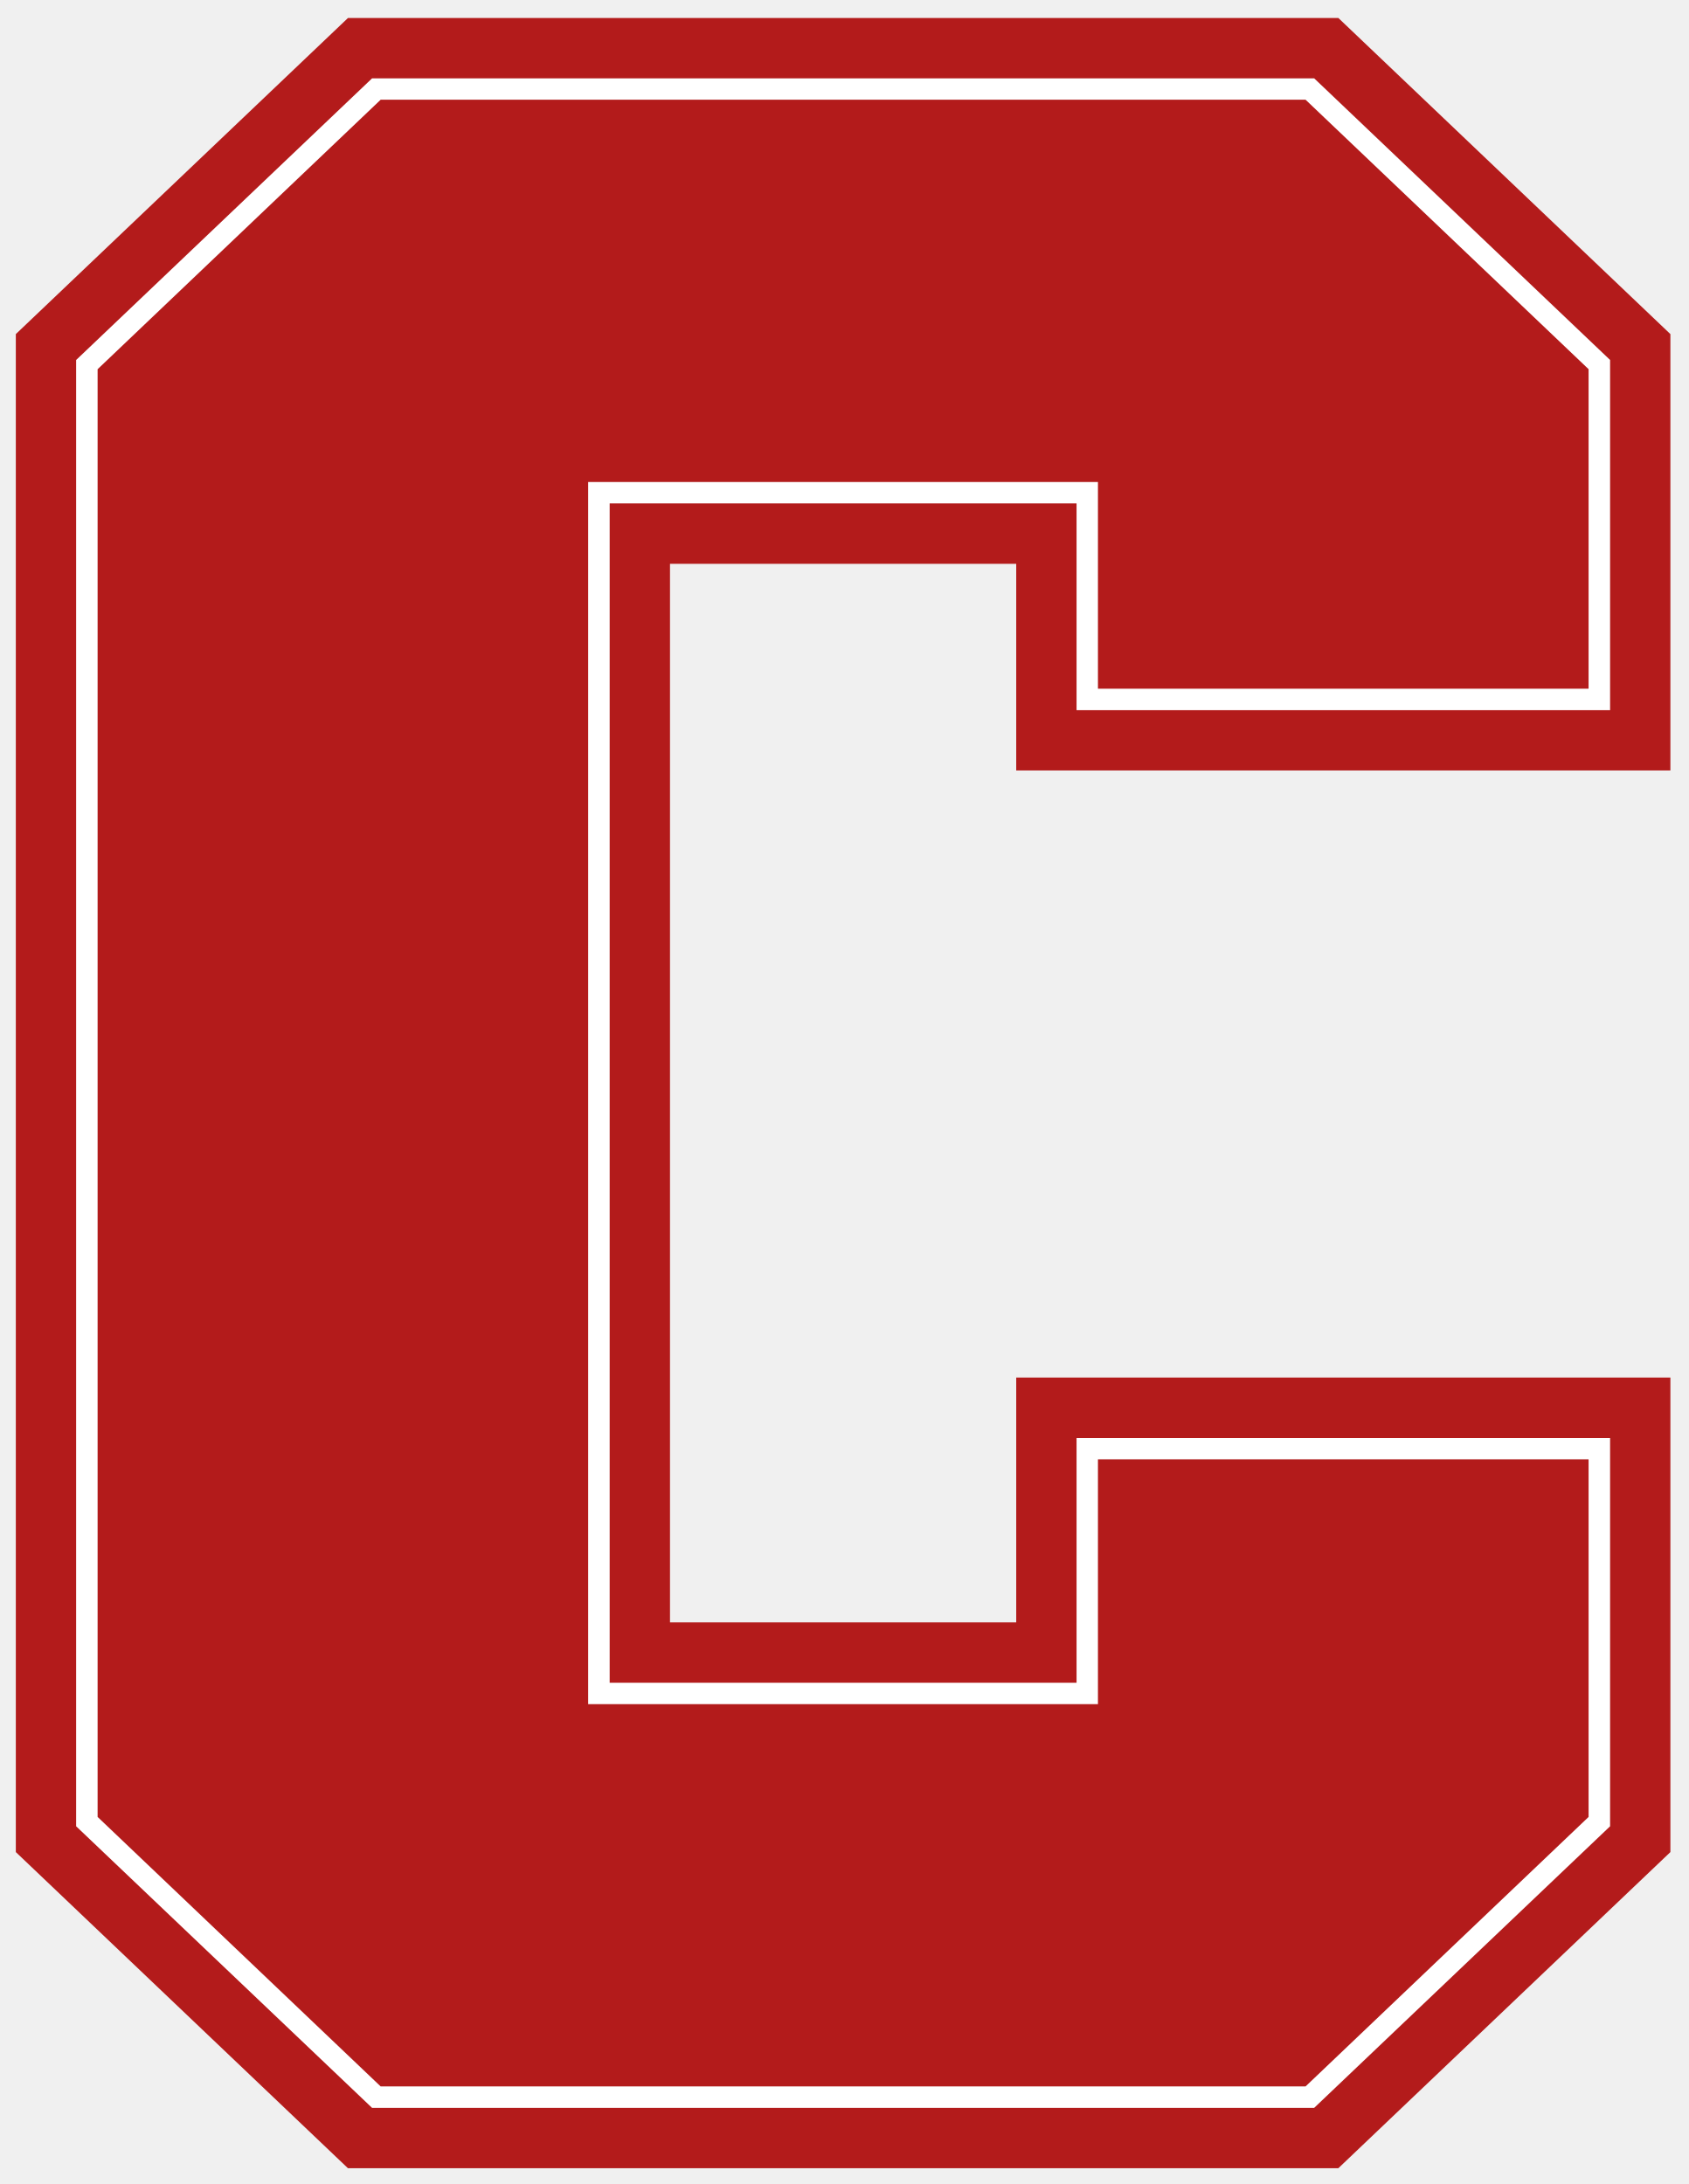
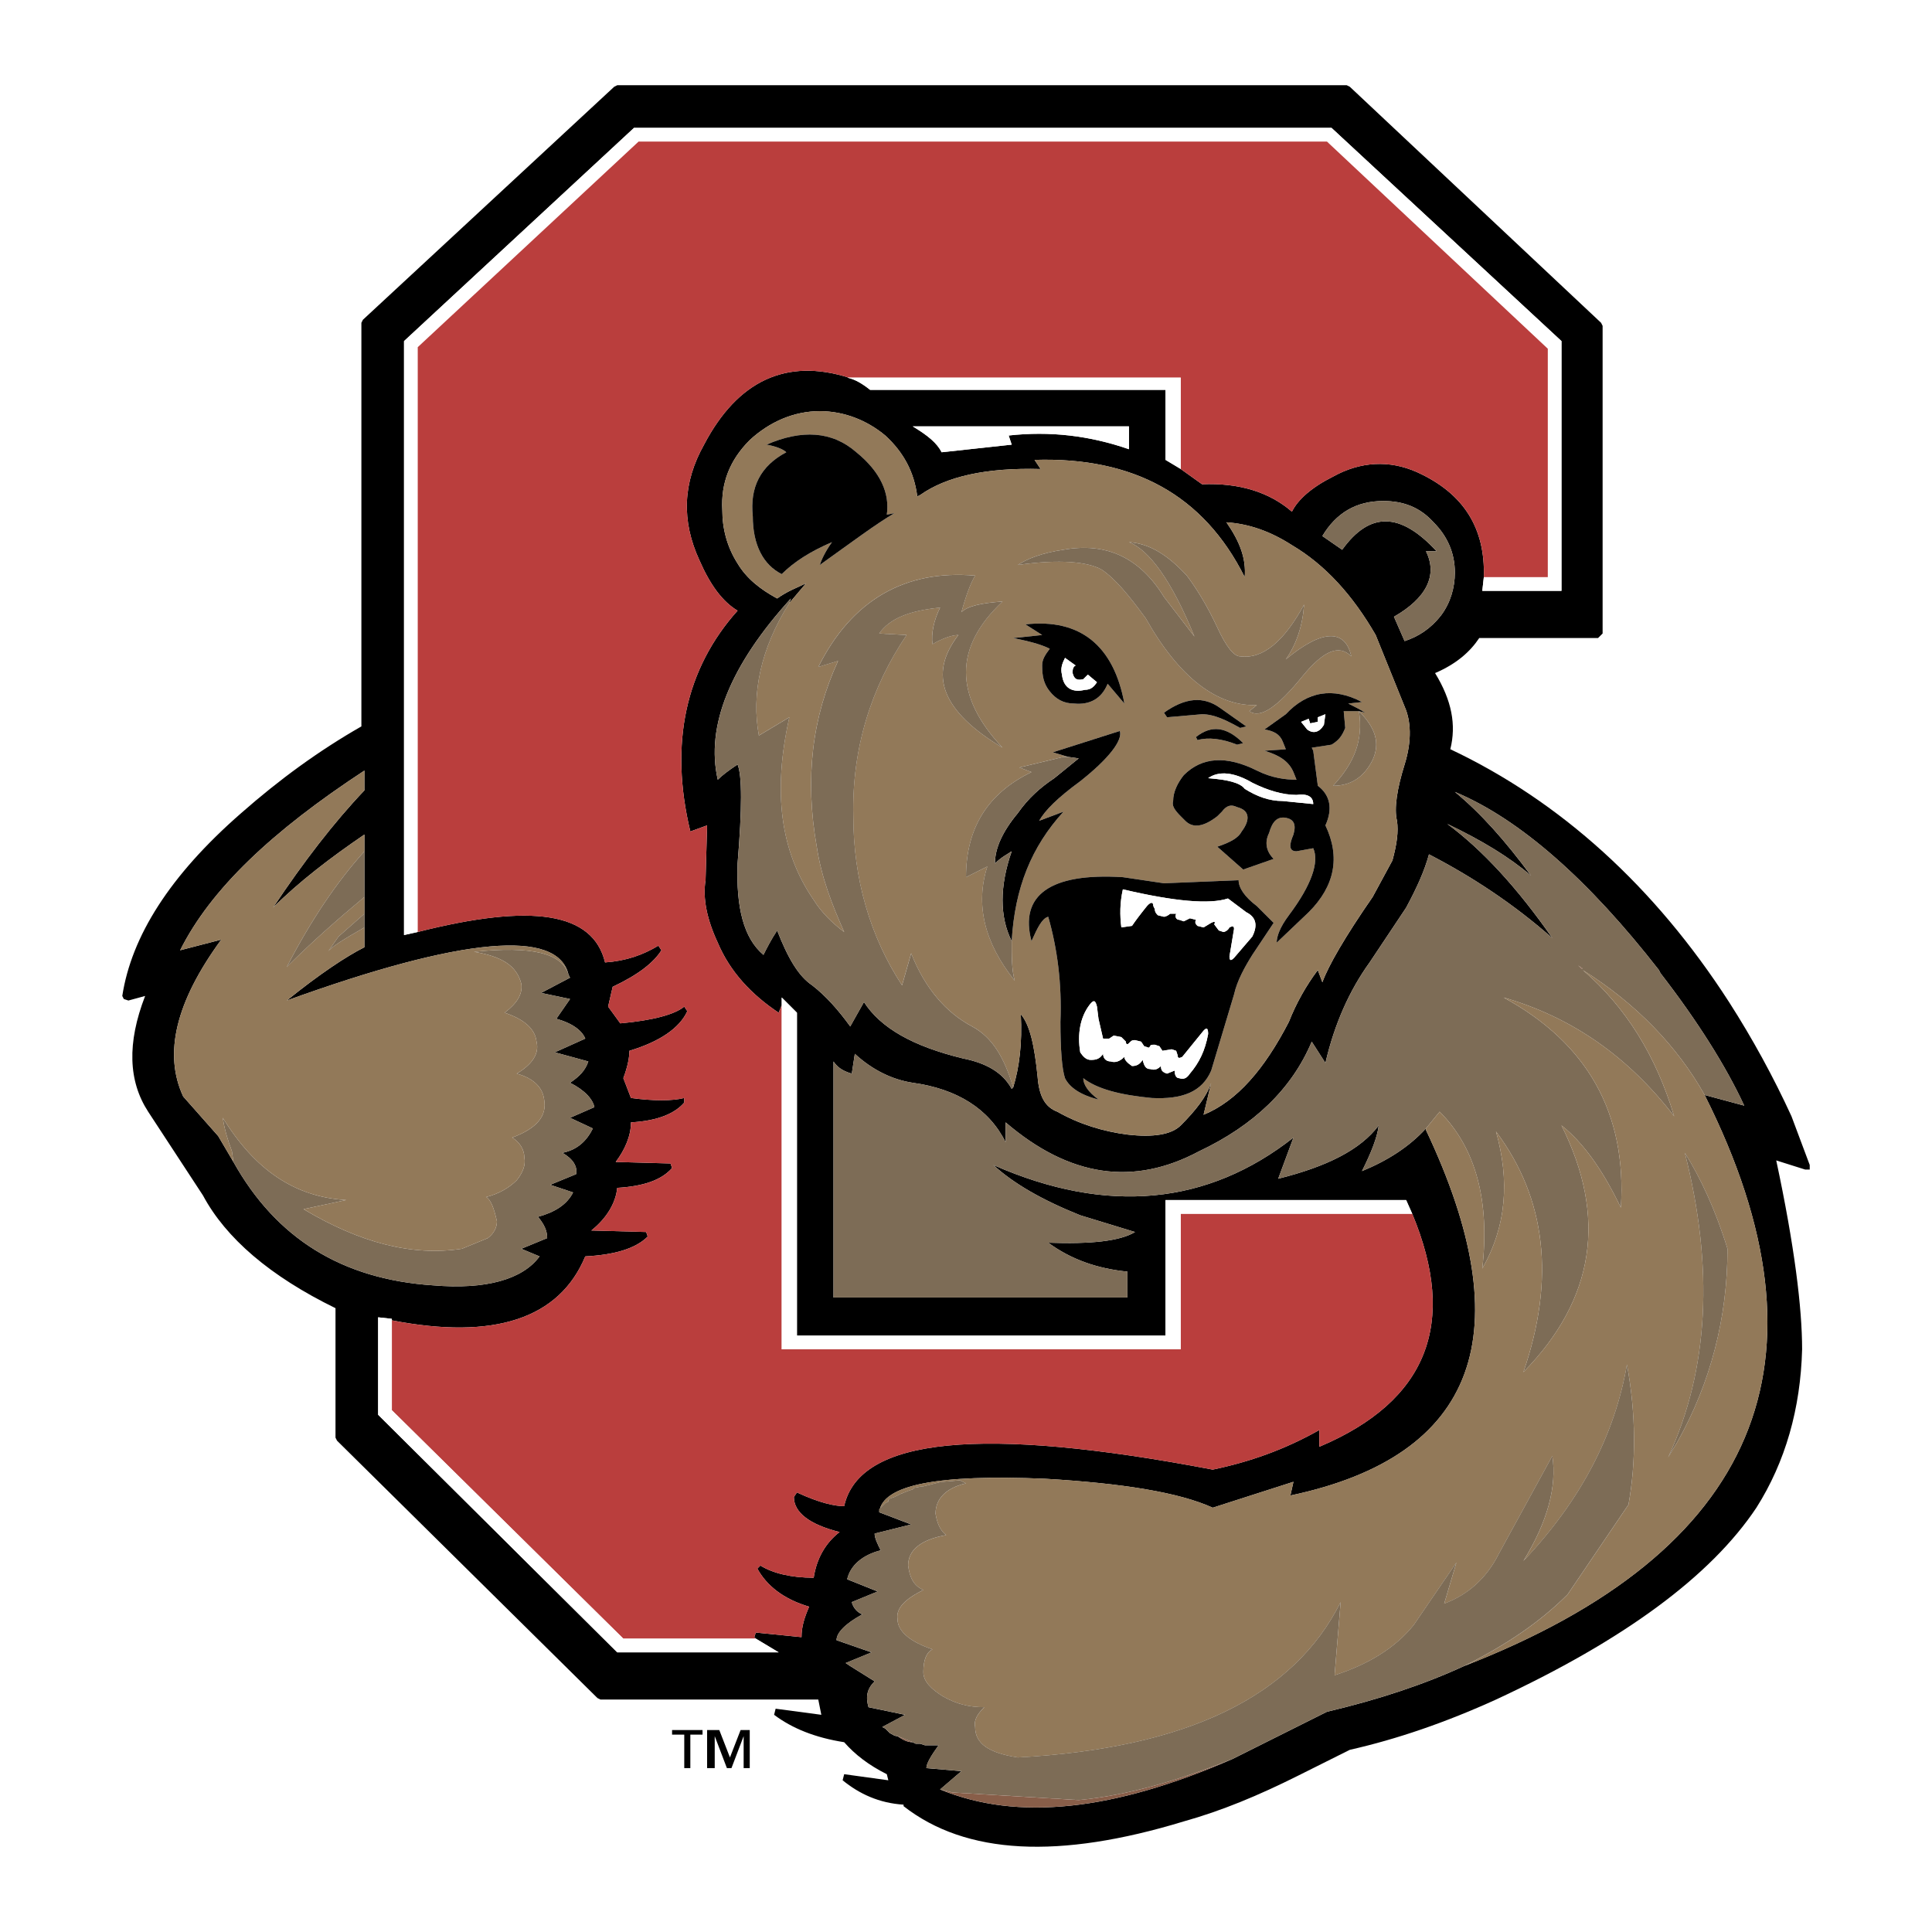
- <svg xmlns="http://www.w3.org/2000/svg" xml:space="preserve" height="129.38" viewBox="0 0 100 129.378" width="100" version="1.1">
-   <g transform="matrix(1.25 0 0 -1.25 -508.46 394.75)">
-     <g transform="matrix(1.7966 0 0 1.7966 -354.51 -208.96)">
-       <path d="m439.24 279.37v-32.24h13.445v6.459h12.938v-9.434l-7.464-7.107h-24.394l-7.463 7.107v38.19l7.463 7.107h24.394l7.464-7.107v-8.428h-12.938v5.453h-13.445zm26.951-6.02v9.239l-7.805 7.429h-24.847l-7.804-7.429v-38.678l7.804-7.43h24.847l7.805 7.43v10.244h-14.073v-6.459h-12.311v31.108h12.311v-5.454h14.073z" fill="#fff" />
-       <path d="m10.949 0-10.949 10.422v50.053l10.949 10.424h32.65l10.947-10.424v-15.646h-21.566v8.072h-11.414v-34.904h11.414v6.814h21.566v-14.389l-10.946-10.423h-32.651zm0.795 1.988h31.059l9.756 9.287v11.547h-17.59v-6.816h-15.391v38.885h15.391v-8.072h17.59v12.805l-9.756 9.285h-31.059l-9.756-9.285v-48.348l9.756-9.287zm0.283 0.707-9.33 8.885v47.736l9.33 8.885h30.492l9.33-8.885v-11.791h-16.174v8.072h-16.807v-40.299h16.807v6.816h16.174v-10.535l-9.33-8.885h-30.492z" transform="matrix(.8 0 0 -.8 424.15 291.61)" fill="#b31b1b" />
-     </g>
+ <svg xmlns="http://www.w3.org/2000/svg" width="2500" height="2500" viewBox="0 0 192.756 192.756">
+   <g fill-rule="evenodd" clip-rule="evenodd">
+     <path fill="#fff" d="M0 0h192.756v192.756H0V0z" />
+     <path d="M134.67 8.655l-.305-.151H61.583l-.304.151-25.071 23.248-.152.304v40.266c-4.254 2.431-8.206 5.318-12.004 8.661-7.14 6.23-10.938 12.308-11.852 18.233l.153.304.456.152 1.671-.456c-1.824 4.711-1.671 8.511.304 11.549l5.469 8.356c2.279 4.254 6.686 8.052 13.22 11.244v12.915l.153.305 25.981 25.679.305.151H81.64l.304 1.52-4.559-.608-.153.608c1.824 1.368 4.103 2.279 6.991 2.734 1.063 1.216 2.43 2.279 4.254 3.192l.152.607-4.406-.607-.153.607c1.672 1.366 3.647 2.278 6.078 2.432v.15c6.23 4.861 15.499 5.318 27.959 1.52 3.799-1.063 7.445-2.583 11.395-4.558l5.168-2.583c4.709-1.064 9.572-2.735 14.586-5.015 12.764-5.927 21.424-12.307 25.982-19.145 2.887-4.559 4.406-9.876 4.559-15.803 0-4.103-.76-10.334-2.582-18.842l2.885.911h.457v-.454l-1.822-4.864a92.964 92.964 0 0 0-6.23-11.396c-7.445-11.547-16.865-20.055-27.807-25.222.607-2.43.15-4.862-1.52-7.597 2.127-.911 3.494-2.127 4.406-3.495h11.852l.457-.455V32.511l-.152-.304L134.67 8.655zm-1.824 4.103l22.943 21.272v24.92h-7.9l.152-1.368c.15-4.862-1.977-8.357-6.688-10.484-2.734-1.216-5.621-1.064-8.355.455-2.127 1.064-3.496 2.279-4.104 3.496-2.279-1.976-5.318-2.888-8.965-2.735l-2.127-1.52-1.52-.912v-6.989H86.807c-.76-.608-1.52-1.064-2.28-1.216h.152c-6.229-1.975-11.091.304-14.435 6.686-2.128 3.798-2.279 7.597-.456 11.547 1.064 2.432 2.279 4.104 3.799 5.015-5.167 5.774-6.838 13.219-4.712 22.032l1.672-.609-.153 5.471c-.303 1.824.153 3.95 1.217 6.23 1.215 2.886 3.342 5.166 6.078 6.991l.303-.76v-.76l1.519 1.52v32.211h36.771v-13.523h24.008l.607 1.368c4.559 10.939 1.52 18.69-9.268 23.248v-1.672c-3.496 1.975-6.99 3.191-10.637 3.951-23.096-4.407-35.251-3.191-36.771 3.646-.913 0-2.432-.305-4.711-1.367l-.303.454c0 1.52 1.52 2.736 4.558 3.496-1.368 1.062-2.279 2.582-2.583 4.559-2.279 0-4.103-.457-5.318-1.217l-.304.306c.911 1.671 2.583 3.038 5.167 3.799-.457 1.062-.76 1.974-.76 3.039l-4.558-.458-.153.458.153.15 2.279 1.368H61.583l-23.856-23.704v-9.724l1.368.151v.151c10.181 1.977 16.714-.151 19.297-6.381 2.887-.152 5.014-.76 6.229-1.977l-.151-.455-5.471-.152c1.52-1.214 2.432-2.733 2.583-4.253 2.583-.153 4.407-.76 5.471-1.977l-.153-.456-5.469-.152c.911-1.214 1.52-2.582 1.52-3.95 2.734-.151 4.405-.911 5.318-1.976v-.455c-1.215.303-3.039.303-5.318 0l-.76-1.977c.456-1.214.606-2.126.606-2.733 3.039-.912 5.016-2.279 5.775-3.951l-.304-.456c-.913.76-3.039 1.369-6.382 1.671l-1.215-1.671.456-1.977c2.583-1.213 4.103-2.431 4.863-3.645l-.305-.456c-1.519.911-3.19 1.52-5.318 1.67-1.215-5.013-7.293-5.925-18.689-3.038l-1.368.307V34.031l22.944-21.272h69.592v-.001zm-29.024 34.036l-.605-.912c9.875-.304 16.865 3.495 20.969 11.7.15-1.823-.457-3.494-1.824-5.47 2.279.152 4.406.912 6.533 2.279 3.342 1.976 6.078 5.015 8.357 8.965l2.887 7.142c.609 1.368.76 3.343 0 5.773-.76 2.431-1.064 4.407-.76 5.623.152 1.064 0 2.279-.455 3.951l-1.975 3.646c-2.736 3.951-4.408 6.838-5.016 8.511l-.455-1.217a22.237 22.237 0 0 0-2.887 5.167c-2.432 4.709-5.168 7.899-8.51 9.268l.76-3.19c-.455 1.368-1.52 2.734-3.039 4.254-.912.913-2.734 1.216-5.318.913-2.43-.306-4.863-1.065-6.988-2.279-1.217-.457-1.824-1.52-1.975-3.496-.305-3.039-.76-5.166-1.674-6.229.154 2.888-.15 5.318-.76 7.294l-.15.153c-.912-1.673-2.584-2.586-4.863-3.039-5.014-1.218-8.206-3.04-9.877-5.625l-1.368 2.433c-1.215-1.673-2.43-3.039-3.798-4.103-1.367-.911-2.431-2.735-3.495-5.47-.607.911-1.064 1.823-1.366 2.431-1.977-1.671-2.736-4.71-2.583-9.117.455-5.47.455-8.813 0-9.877-.913.609-1.52 1.064-1.976 1.52-1.217-5.318 1.215-11.396 7.293-18.082l-.153.456 1.672-1.976c-.913.456-1.823.76-2.888 1.52-1.671-.912-3.039-1.975-3.949-3.495-1.064-1.671-1.52-3.495-1.52-5.318-.153-2.735.76-5.014 2.735-6.99 1.975-1.823 4.407-2.886 6.989-2.886 2.432 0 4.711.912 6.535 2.431 1.822 1.671 2.886 3.647 3.19 6.078l.304-.152c2.585-1.826 6.535-2.737 12.003-2.585zm-2.884-2.431l-6.991.759c-.456-.911-1.367-1.671-2.886-2.583h21.576v2.279c-3.951-1.368-7.9-1.824-12.004-1.368l.305.913zM56.72 97.241l.153.303-2.887 1.52 2.887.607-1.368 1.976c1.672.455 2.583 1.215 2.887 1.976l-3.039 1.367 3.343.912c-.304.91-.913 1.519-1.824 2.127 1.52.76 2.279 1.671 2.431 2.431l-2.431 1.063 2.279 1.064c-.608 1.215-1.52 2.128-3.039 2.431 1.064.608 1.52 1.368 1.367 2.128l-2.582 1.062 2.279.76c-.608 1.217-1.824 1.976-3.496 2.432.608.76.912 1.367.912 2.127l-2.583 1.064 1.824.76c-1.673 2.279-5.319 3.342-10.637 2.887-9.117-.607-15.65-4.711-19.906-12.309l-1.52-2.582-3.494-3.95c-1.975-4.256-.76-9.423 3.799-15.651l-4.103 1.064c3.039-6.078 9.117-11.852 18.386-17.929v1.975c-3.039 3.191-6.078 7.142-9.117 11.7 2.583-2.583 5.774-5.015 9.117-7.294v11.245c-1.823.912-4.558 2.737-7.75 5.319 17.629-6.385 27.05-7.144 28.112-2.585zm28.567 7.9c1.823 1.671 3.799 2.584 5.774 2.888 4.406.609 7.598 2.582 9.268 5.927v-1.977c6.383 5.47 12.764 6.382 19.299 2.888 5.469-2.584 9.268-6.229 11.244-10.94l1.365 2.126c.914-3.95 2.434-7.291 4.408-10.028l3.646-5.469c1.062-1.976 1.822-3.647 2.279-5.318 4.406 2.279 8.51 5.014 12.309 8.357-3.496-5.015-6.99-8.813-10.486-11.396 3.496 1.671 6.232 3.342 8.357 5.166-2.584-3.495-5.014-6.23-7.598-8.357 6.533 2.734 13.371 8.812 20.361 17.777l.152.304c3.646 4.712 6.533 9.27 8.355 13.22l-3.949-1.063c13.371 26.591 5.318 45.583-24.008 56.979-3.951 1.823-8.508 3.343-13.674 4.559l-9.422 4.711c-11.852 5.165-21.424 6.229-29.173 3.039l2.128-1.825-3.496-.303c0-.457.457-1.217 1.217-2.279h-1.368l-.456-.151H91.363l-.304-.153c-.608 0-1.064-.304-1.52-.606-.304 0-.455-.152-.76-.306l-.152-.151-.303-.303-.304-.152 2.279-1.216-3.647-.76c-.304-1.063-.151-1.823.609-2.583l-2.433-1.52-.456-.305 2.583-1.062-3.494-1.217c0-.76.911-1.67 2.583-2.581-.457-.153-.912-.608-1.063-1.217l2.583-1.062-3.039-1.217c.303-1.368 1.52-2.431 3.342-2.888-.303-.607-.606-1.214-.606-1.671l3.646-.911-3.19-1.217c.305-2.732 5.774-3.799 16.562-3.342 7.75.456 13.371 1.368 16.715 2.888l8.053-2.585-.305 1.368c18.689-3.95 23.098-16.257 13.525-36.467v-.151c-1.674 1.822-3.799 3.19-6.383 4.254.91-1.823 1.52-3.343 1.672-4.559-1.824 2.433-5.166 4.104-10.029 5.318l1.52-4.103c-8.51 6.687-18.537 7.749-29.934 2.736 1.975 1.822 4.863 3.493 8.662 5.013l5.469 1.672c-1.52.912-4.406 1.215-8.662 1.064 2.279 1.67 4.863 2.581 7.902 2.887v2.582H83.159v-23.551c.304.456.76.91 1.824 1.216l.304-1.977zm56.981-50.142h1.062c-3.646-3.95-6.686-3.95-9.42-.151l-1.977-1.368c1.367-2.279 3.344-3.495 6.078-3.495 1.977 0 3.646.607 5.016 2.127 1.365 1.367 2.125 3.039 2.125 5.014 0 1.52-.455 3.039-1.365 4.254-1.064 1.367-2.279 2.127-3.648 2.583l-1.064-2.431c3.193-1.823 4.407-4.102 3.193-6.533z" />
+     <path fill="#fff" d="M155.789 34.031l-22.943-21.273H63.254L40.31 34.031V93.29l1.368-.305V34.638L63.71 14.125h68.681l22.031 20.665v22.792h-6.381l-.152 1.368h7.9V34.031z" />
+     <path d="M154.422 34.79l-22.031-20.665H63.71L41.678 34.638v58.347c11.396-2.887 17.474-1.975 18.689 3.038 2.128-.15 3.799-.759 5.318-1.67l.305.456c-.76 1.214-2.279 2.432-4.863 3.645l-.456 1.977 1.215 1.671c3.344-.302 5.47-.911 6.382-1.671l.304.456c-.76 1.672-2.736 3.039-5.775 3.951 0 .607-.151 1.52-.606 2.733l.76 1.977c2.279.303 4.103.303 5.318 0v.455c-.913 1.064-2.583 1.824-5.318 1.976 0 1.368-.608 2.736-1.52 3.95l5.469.152.153.456c-1.063 1.217-2.887 1.823-5.471 1.977-.151 1.52-1.063 3.039-2.583 4.253l5.471.152.151.455c-1.215 1.217-3.342 1.824-6.229 1.977-2.583 6.229-9.117 8.357-19.297 6.381v8.965l23.096 22.792h13.22l-.153-.15.153-.458 4.558.458c0-1.065.303-1.977.76-3.039-2.584-.761-4.256-2.128-5.167-3.799l.304-.306c1.216.76 3.039 1.217 5.318 1.217.304-1.977 1.215-3.496 2.583-4.559-3.038-.76-4.558-1.977-4.558-3.496l.303-.454c2.279 1.062 3.798 1.367 4.711 1.367 1.52-6.838 13.675-8.054 36.771-3.646 3.646-.76 7.141-1.977 10.637-3.951v1.672c10.787-4.558 13.826-12.309 9.268-23.248h-23.096v13.523h-39.81v-34.34l-.303.76c-2.736-1.825-4.862-4.104-6.078-6.991-1.064-2.28-1.52-4.406-1.217-6.23l.153-5.471-1.672.609c-2.126-8.813-.455-16.258 4.712-22.032-1.52-.912-2.735-2.583-3.799-5.015-1.824-3.95-1.672-7.749.456-11.547 3.344-6.381 8.206-8.661 14.435-6.686h33.124v9.117l2.127 1.52c3.646-.152 6.686.76 8.965 2.735.607-1.216 1.977-2.431 4.104-3.496 2.734-1.519 5.621-1.671 8.355-.455 4.711 2.127 6.838 5.622 6.688 10.484h6.381V34.79h-.002z" fill="#ba3e3d" />
+     <path d="M84.679 37.677h-.152c.76.152 1.52.608 2.28 1.216h29.477v6.989l1.52.912v-9.117H84.679zM77.993 99.521v35.098h39.81v-13.523h23.095l-.607-1.368h-24.008v13.523H79.512V101.04l-1.519-1.519zM75.411 163.488h-13.22l-23.096-22.792v-9.116l-1.368-.151v9.723l23.856 23.704h16.106l-2.278-1.368z" fill="#fff" />
+     <path d="M103.217 45.882l.605.912c-5.469-.152-9.418.759-12.002 2.583l-.304.152c-.304-2.431-1.368-4.407-3.19-6.078-1.823-1.519-4.103-2.431-6.535-2.431-2.582 0-5.014 1.063-6.989 2.886-1.975 1.976-2.888 4.254-2.735 6.99 0 1.823.456 3.647 1.52 5.318.911 1.52 2.278 2.583 3.949 3.495 1.064-.76 1.975-1.063 2.888-1.52l-1.672 1.976c-2.886 4.558-3.798 9.117-3.039 13.219l3.039-1.823c-1.67 7.445-.911 13.371 2.432 18.233.76 1.215 1.824 2.279 3.039 3.19-1.215-2.735-2.279-5.47-2.735-8.509-1.216-6.837-.457-12.915 2.126-18.537l-1.975.607c3.343-6.686 8.661-9.725 15.649-9.117-.455.76-.911 1.976-1.366 3.646.607-.607 1.975-.911 4.102-1.063-4.862 4.558-4.862 9.42 0 14.587-6.079-3.647-7.445-7.294-4.407-11.245-.608 0-1.519.304-2.583.912-.151-1.063.152-2.431.76-3.646-3.039.304-5.014 1.064-6.078 2.583l2.735.151c-3.495 5.167-5.47 11.245-5.318 18.082 0 6.229 1.672 12.003 4.862 16.866l.911-3.19c1.368 3.494 3.496 5.927 6.078 7.293 1.977 1.063 3.192 3.039 4.102 6.078.609-1.976.914-4.406.76-7.294.914 1.063 1.369 3.19 1.674 6.229.15 1.977.758 3.039 1.975 3.496 2.125 1.214 4.559 1.974 6.988 2.279 2.584.303 4.406 0 5.318-.913 1.52-1.52 2.584-2.886 3.039-4.254l-.76 3.19c3.342-1.368 6.078-4.559 8.51-9.268.91-2.28 1.975-3.95 2.887-5.167l.455 1.217c.607-1.673 2.279-4.56 5.016-8.511l1.975-3.646c.455-1.671.607-2.887.455-3.951-.305-1.215 0-3.191.76-5.623.76-2.43.609-4.406 0-5.773l-2.887-7.142c-2.279-3.95-5.016-6.989-8.357-8.965-2.127-1.367-4.254-2.127-6.533-2.279 1.367 1.976 1.975 3.646 1.824 5.47-4.103-8.2-11.093-11.999-20.968-11.695zm-14.74 5.471l.76-.152c-1.823 1.064-4.254 2.888-7.446 5.167.153-.457.457-1.216 1.217-2.279-2.128.911-3.799 1.975-5.016 3.19-1.822-.911-2.887-2.887-2.887-5.774-.304-2.887.76-5.014 3.343-6.382-.304-.303-1.064-.607-1.977-.759 3.496-1.52 6.536-1.368 8.966.759 2.432 1.975 3.344 4.102 3.04 6.23zm13.068 5.014c.912-.608 2.432-1.216 4.559-1.52 4.254-.76 7.596.76 10.027 4.71l3.039 3.95c-2.279-5.622-4.557-8.66-6.533-9.42 2.127.151 3.951 1.367 5.773 3.342.912 1.216 1.977 2.886 3.039 5.166.912 1.976 1.672 2.888 2.279 2.888 2.279.304 4.406-1.52 6.383-5.167-.152 2.128-.76 3.951-1.824 5.471 3.646-3.039 5.926-3.039 6.533-.304-1.215-1.216-2.734-.608-4.861 1.976-2.584 3.19-4.254 4.254-5.318 3.494l.76-.608c-3.951.152-7.75-2.734-11.092-8.66-1.672-2.279-3.039-3.951-4.408-4.863-1.366-.76-4.102-1.063-8.356-.455zm-.457 7.293l2.889-.304-1.672-1.063c5.471-.608 8.812 2.127 9.875 7.9l-1.67-1.975c-.609 1.519-1.824 2.126-3.344 1.975-1.062 0-1.824-.456-2.43-1.215-.609-.759-.76-1.519-.76-2.583 0-.608.303-1.063.76-1.671-.914-.456-2.129-.76-3.648-1.064zm5.471 11.852l-1.52-.456 6.686-2.127c.305.912-1.064 2.734-3.949 5.014-2.279 1.671-3.496 2.887-4.104 3.951l2.432-.912c-3.191 3.495-4.861 7.597-5.166 12.916 0 1.519 0 2.887.305 3.95-3.039-3.798-3.953-7.597-2.736-11.396l-2.127 1.063c0-4.862 2.127-8.357 6.534-10.485l-1.215-.456 4.406-1.063h.454v.001zm-.303 32.059c-.305-.911-.457-2.886-.457-5.62.152-3.8-.303-7.294-1.217-10.485-.605.152-1.061 1.064-1.67 2.432-1.215-4.559 1.824-6.838 9.117-6.382l4.102.608 7.445-.304c0 .76.609 1.671 1.824 2.583l1.672 1.672-2.127 3.19c-.76 1.216-1.521 2.583-1.824 3.95l-2.279 7.597c-.912 2.128-2.887 2.888-5.926 2.736-3.191-.304-5.471-.91-6.838-1.977 0 .608.457 1.368 1.52 2.128-1.823-.455-2.887-1.215-3.342-2.128zm13.674-36.314l-3.494.304-.305-.456c2.127-1.52 3.951-1.672 5.623-.456l2.582 1.823-.607.152c-1.368-.759-2.584-1.367-3.799-1.367zm6.23 1.52l2.127-1.52c2.127-2.279 4.711-2.735 7.598-1.215l-1.369.151c.609.304 1.217.608 1.674.912l-.609-.152c1.672 1.671 2.129 3.191 1.369 4.862-.76 1.52-1.977 2.583-3.951 2.583 2.127-2.279 3.037-4.558 2.582-7.446h-1.52l.152 1.671c-.303.76-.607 1.216-1.367 1.672l-1.975.304.15.303.457 3.495c1.215.911 1.52 2.279.758 3.95 1.52 3.191.914 6.078-1.67 8.662l-3.191 3.039c0-.608.305-1.52 1.217-2.735 2.279-3.039 3.039-5.318 2.43-6.687l-1.67.305c-.76 0-.76-.608-.305-1.672.305-1.063 0-1.52-.76-1.671-.912-.151-1.367.457-1.672 1.52-.455.912-.303 1.824.457 2.583l-3.039 1.063-2.584-2.279c1.367-.456 2.127-.912 2.432-1.519.912-1.216.76-2.128-.457-2.431-.607-.304-1.062-.152-1.518.456l-.457.456c-1.367 1.063-2.432 1.215-3.191.456l-.455-.456c-.607-.608-.912-1.064-.76-1.52 0-.912.455-1.824 1.064-2.583 1.822-1.823 4.254-1.975 7.293-.455 1.52.759 2.887.911 3.951.911l-.305-.76c-.455-1.063-1.367-1.67-2.887-2.127l2.127-.152-.305-.76c-.301-.759-.909-1.062-1.821-1.214zm-2.127 1.368l-.609.152c-1.518-.608-2.887-.76-3.949-.456l-.152-.304c1.519-1.216 3.038-1.064 4.71.608z" fill="#927959" />
+     <path d="M89.237 51.2l-.76.152c.304-2.127-.608-4.254-3.039-6.23-2.43-2.127-5.47-2.279-8.966-.759.913.152 1.672.456 1.977.759-2.583 1.368-3.647 3.496-3.343 6.382 0 2.887 1.064 4.863 2.887 5.774 1.216-1.216 2.887-2.279 5.016-3.19-.76 1.063-1.064 1.822-1.217 2.279 3.191-2.279 5.622-4.103 7.445-5.167z" />
+     <path d="M106.104 54.848c-2.127.303-3.646.911-4.559 1.52 4.254-.608 6.99-.305 8.355.455 1.369.912 2.736 2.583 4.408 4.863 3.342 5.926 7.141 8.812 11.092 8.66l-.76.608c1.064.76 2.734-.304 5.318-3.494 2.127-2.584 3.646-3.191 4.861-1.976-.607-2.735-2.887-2.735-6.533.304 1.064-1.52 1.672-3.342 1.824-5.471-1.977 3.647-4.104 5.471-6.383 5.167-.607 0-1.367-.912-2.279-2.888-1.062-2.279-2.127-3.95-3.039-5.166-1.822-1.975-3.646-3.191-5.773-3.342 1.977.76 4.254 3.798 6.533 9.42l-3.039-3.95c-2.431-3.951-5.773-5.47-10.026-4.71z" fill="#7d6c56" />
+     <path d="M103.977 63.356l-2.889.304c1.52.304 2.734.608 3.648 1.064-.457.608-.76 1.063-.76 1.671 0 1.064.15 1.824.76 2.583.605.759 1.367 1.215 2.43 1.215 1.52.152 2.734-.456 3.344-1.975l1.67 1.975c-1.062-5.773-4.404-8.508-9.875-7.9l1.672 1.063zm2.279 2.279l1.062.76c-.303.152-.303.456-.303.759.15.608.455.76 1.062.608l.457-.456.91.759c-.305.457-.607.76-1.215.76-1.215.304-2.127-.152-2.279-1.52-.151-.606.001-1.062.306-1.67z" />
+     <path d="M107.318 66.395l-1.062-.76c-.305.608-.457 1.064-.305 1.671.152 1.367 1.064 1.824 2.279 1.52.607 0 .91-.304 1.215-.76l-.91-.759-.457.456c-.607.151-.912 0-1.062-.608 0-.304 0-.608.302-.76z" fill="#fff" />
+     <path d="M105.039 75.056l1.52.456 1.062.151-2.43 1.976c-1.369.912-2.584 1.975-3.646 3.495-1.52 1.824-2.279 3.494-2.279 5.014.607-.608 1.217-.912 1.672-1.215-1.215 3.494-1.215 6.533 0 8.965.305-5.318 1.975-9.421 5.166-12.916l-2.432.912c.607-1.064 1.824-2.279 4.104-3.951 2.885-2.28 4.254-4.102 3.949-5.014l-6.686 2.127z" />
+     <path d="M101.697 76.575l1.215.456c-4.406 2.128-6.534 5.623-6.534 10.485l2.127-1.063c-1.217 3.798-.303 7.597 2.736 11.396-.305-1.063-.305-2.431-.305-3.95-1.215-2.432-1.215-5.471 0-8.965-.455.304-1.064.607-1.672 1.215 0-1.52.76-3.19 2.279-5.014 1.062-1.52 2.277-2.583 3.646-3.495l2.43-1.976-1.062-.151h-.455l-4.405 1.062z" fill="#7d6c56" />
+     <path d="M105.799 101.951c0 2.734.152 4.709.457 5.62.455.913 1.52 1.673 3.342 2.128-1.062-.76-1.52-1.52-1.52-2.128 1.367 1.066 3.646 1.673 6.838 1.977 3.039.151 5.014-.608 5.926-2.736l2.279-7.597c.303-1.367 1.064-2.734 1.824-3.95l2.127-3.19-1.672-1.672c-1.215-.912-1.824-1.823-1.824-2.583l-7.445.304-4.102-.608c-7.293-.456-10.332 1.823-9.117 6.382.609-1.368 1.064-2.279 1.67-2.432.914 3.191 1.369 6.685 1.217 10.485zm9.42-11.245l-.15-.304c0-.456-.305-.456-.76.152a28.069 28.069 0 0 0-1.369 1.823l-1.062.152c-.152-1.215-.152-2.432.152-3.798 5.166 1.215 8.66 1.519 10.484.912l1.822 1.367c.912.456 1.217 1.215.609 2.431l-1.824 2.127c-.305.304-.455.304-.455-.152l.455-2.735c0-.304-.152-.304-.455-.152-.152.304-.457.456-.609.456l-.455-.151-.457-.608c.152-.304 0-.304-.303-.151l-.76.456-.607-.152c-.152-.152-.305-.303-.152-.608l-.607-.151-.607.304-.457-.152c-.303 0-.455-.304-.303-.607h-.609c-.15.152-.455.304-.607.304l-.607-.151c-.153-.156-.307-.308-.307-.612zm-6.533 9.574c.455-.609.609-.457.76.15l.152 1.216.457 1.976h.605l.457-.304.76.151.457.456c0 .305.15.305.303.152l.152-.152c.15-.153.303-.153.455-.153l.609.153.303.455.457.151.15-.151c0-.15.152-.15.455-.15l.457.15.303.457.912-.152.457.152.15.454c0 .307.152.307.457.153l1.975-2.433c.457-.606.607-.454.607.153-.303 1.672-.91 2.886-1.822 3.951-.305.454-.607.607-1.064.454-.303 0-.455-.303-.455-.76l-.76.306c-.457-.152-.607-.306-.607-.76-.305.303-.609.454-1.064.303-.455 0-.607-.303-.76-.911-.305.456-.607.608-1.064.608-.455-.306-.76-.608-.76-.912-.455.456-.91.606-1.367.456-.455 0-.758-.303-.758-.761-.305.458-.609.608-1.217.608-.455 0-.76-.304-1.062-.76-.305-1.82-.001-3.492.91-4.706z" />
+     <path d="M115.068 90.402l.15.304c0 .304.154.456.305.608l.607.151c.152 0 .457-.151.607-.304h.609c-.152.304 0 .607.303.607l.457.152.607-.304.607.151c-.152.305 0 .456.152.608l.607.152.76-.456c.303-.152.455-.152.303.151l.457.608.455.151c.152 0 .457-.151.609-.456.303-.152.455-.152.455.152l-.455 2.735c0 .457.15.457.455.152l1.824-2.127c.607-1.216.303-1.976-.609-2.431l-1.822-1.367c-1.824.607-5.318.303-10.484-.912-.305 1.367-.305 2.583-.152 3.798l1.062-.152c.305-.456.76-1.063 1.369-1.823.458-.604.762-.604.762-.148zM109.445 100.431c-.15-.607-.305-.76-.76-.15-.91 1.214-1.215 2.886-.91 4.709.303.456.607.76 1.062.76.607 0 .912-.15 1.217-.608 0 .458.303.761.758.761.457.15.912 0 1.367-.456 0 .304.305.606.76.912.457 0 .76-.152 1.064-.608.152.608.305.911.76.911.455.151.76 0 1.064-.303 0 .454.15.607.607.76l.76-.306c0 .457.152.76.455.76.457.153.76 0 1.064-.454.912-1.065 1.52-2.279 1.822-3.951 0-.607-.15-.76-.607-.153l-1.975 2.433c-.305.153-.457.153-.457-.153l-.15-.454-.457-.152-.912.152-.303-.457-.457-.15c-.303 0-.455 0-.455.15l-.15.151-.457-.151-.303-.455-.609-.153c-.152 0-.305 0-.455.153l-.152.152c-.152.152-.303.152-.303-.152l-.457-.456-.76-.151-.457.304h-.605l-.457-1.976-.152-1.219z" fill="#fff" />
+     <path d="M116.436 71.562l3.494-.304c1.215 0 2.432.608 3.799 1.367l.607-.152-2.582-1.823c-1.672-1.216-3.496-1.063-5.623.456l.305.456zM128.287 71.257l-2.127 1.52c.912.152 1.52.456 1.822 1.215l.305.76-2.127.152c1.52.457 2.432 1.064 2.887 2.127l.305.76c-1.064 0-2.432-.152-3.951-.911-3.039-1.52-5.471-1.368-7.293.455-.609.76-1.064 1.672-1.064 2.583-.152.456.152.911.76 1.52l.455.456c.76.76 1.824.607 3.191-.456l.457-.456c.455-.608.91-.76 1.518-.456 1.217.303 1.369 1.215.457 2.431-.305.607-1.064 1.063-2.432 1.519l2.584 2.279 3.039-1.063c-.76-.76-.912-1.672-.457-2.583.305-1.063.76-1.671 1.672-1.52.76.152 1.064.608.76 1.671-.455 1.064-.455 1.672.305 1.672l1.67-.305c.609 1.368-.15 3.647-2.43 6.687-.912 1.215-1.217 2.127-1.217 2.735l3.191-3.039c2.584-2.583 3.189-5.47 1.67-8.662.762-1.67.457-3.039-.758-3.95l-.457-3.495-.15-.303 1.975-.304c.76-.456 1.064-.912 1.367-1.672l-.152-1.671h1.52l.609.152c-.457-.304-1.064-.608-1.674-.912l1.369-.151c-2.888-1.52-5.472-1.064-7.599 1.215zm2.127 1.52l-.607-.76.76-.304.152.456.76-.152v-.456l.758-.304-.15 1.064c-.456.76-1.066.911-1.673.456zm-2.432 7.141c-1.367 0-2.582-.456-3.797-1.216-.457-.607-1.672-.911-3.648-1.063 1.064-.759 2.584-.608 4.408.456 1.52.76 3.037 1.215 4.406 1.215 1.062-.151 1.67.152 1.67.912l-3.039-.304z" />
+     <path d="M129.807 72.017l.607.76c.607.456 1.217.304 1.672-.456l.15-1.064-.758.304v.456l-.76.152-.152-.456-.759.304zM124.186 78.702c1.215.76 2.43 1.216 3.797 1.216l3.039.304c0-.76-.607-1.063-1.67-.912-1.369 0-2.887-.456-4.406-1.215-1.824-1.064-3.344-1.215-4.408-.456 1.976.152 3.191.456 3.648 1.063z" fill="#fff" />
+     <path d="M132.998 78.399c1.975 0 3.191-1.064 3.951-2.583.76-1.671.303-3.191-1.369-4.862.455 2.887-.455 5.166-2.582 7.445z" fill="#7d6c56" />
+     <path d="M123.424 74.296l.609-.152c-1.672-1.672-3.191-1.823-4.711-.608l.152.304c1.063-.303 2.432-.152 3.95.456z" />
+     <path d="M90.453 63.356l-2.735-.151c1.064-1.52 3.039-2.279 6.078-2.583-.608 1.215-.911 2.583-.76 3.646 1.064-.608 1.975-.912 2.583-.912-3.039 3.951-1.672 7.597 4.407 11.245-4.862-5.167-4.862-10.029 0-14.587-2.127.152-3.495.456-4.102 1.063.455-1.671.911-2.887 1.366-3.646-6.988-.608-12.306 2.431-15.649 9.117l1.975-.607c-2.583 5.622-3.343 11.7-2.126 18.537.456 3.039 1.52 5.774 2.735 8.509-1.215-.911-2.279-1.975-3.039-3.19-3.343-4.862-4.103-10.788-2.432-18.233l-3.039 1.823c-.76-4.103.152-8.661 3.039-13.219l.153-.456c-6.078 6.686-8.51 12.763-7.293 18.082.456-.456 1.062-.911 1.976-1.52.455 1.064.455 4.407 0 9.877-.153 4.407.606 7.446 2.583 9.117.302-.607.759-1.52 1.366-2.431 1.064 2.735 2.128 4.559 3.495 5.47 1.368 1.063 2.583 2.43 3.798 4.103l1.368-2.433c1.671 2.585 4.863 4.407 9.877 5.625 2.279.453 3.951 1.366 4.863 3.039l.15-.153c-.91-3.039-2.125-5.015-4.102-6.078-2.582-1.366-4.71-3.799-6.078-7.293l-.911 3.19c-3.19-4.862-4.862-10.637-4.862-16.866-.154-6.84 1.821-12.919 5.316-18.085z" fill="#7d6c56" />
+     <path d="M93.947 45.122l6.991-.759-.305-.912c4.104-.456 8.053 0 12.004 1.368V42.54H91.061c1.519.911 2.43 1.671 2.886 2.582z" fill="#fff" />
+     <path d="M56.873 97.544l-.153-.303c-.607-2.128-3.646-2.888-9.419-2.28 2.735.456 4.254 1.367 4.71 3.19.151 1.063-.456 1.976-1.671 2.889 1.822.606 3.039 1.519 3.19 2.886.305 1.215-.455 2.279-1.975 3.191 1.671.454 2.583 1.367 2.735 2.582.304 1.671-.76 2.888-3.19 3.799.76.457 1.215 1.217 1.215 1.977.151.76-.153 1.519-.76 2.279-.76.76-1.824 1.366-3.039 1.671.456.303.76 1.062 1.064 2.43 0 .609-.304 1.217-.912 1.672l-2.584 1.064c-5.014.76-10.179-.607-15.801-3.951l4.254-.912c-5.167-.303-9.117-3.039-12.308-8.205.151 1.064.456 2.127.912 3.344l.151 1.062c4.256 7.598 10.789 11.701 19.906 12.309 5.318.455 8.964-.607 10.637-2.887l-1.824-.76 2.583-1.064c0-.76-.304-1.367-.912-2.127 1.672-.456 2.888-1.215 3.496-2.432l-2.279-.76 2.582-1.062c.153-.76-.303-1.52-1.367-2.128 1.52-.303 2.431-1.216 3.039-2.431l-2.279-1.064 2.431-1.063c-.151-.76-.911-1.671-2.431-2.431.911-.608 1.52-1.217 1.824-2.127l-3.343-.912 3.039-1.367c-.304-.761-1.215-1.521-2.887-1.976l1.368-1.976-2.887-.607 2.885-1.52z" fill="#7d6c56" />
+     <path d="M50.339 101.04c1.215-.913 1.822-1.825 1.671-2.889-.456-1.823-1.975-2.735-4.71-3.19 5.774-.607 8.812.152 9.419 2.28-1.062-4.56-10.483-3.8-28.11 2.582 3.192-2.582 5.927-4.407 7.75-5.319V92.53c-2.127 1.215-3.343 1.975-3.647 2.431l1.064-1.52 2.583-2.279V89.49c-2.734 2.279-5.318 4.559-7.75 6.99 2.432-4.711 5.016-8.509 7.75-11.548V83.26c-3.343 2.279-6.533 4.711-9.117 7.294 3.039-4.559 6.078-8.509 9.117-11.7V76.88c-9.269 6.078-15.348 11.852-18.386 17.929l4.103-1.064c-4.559 6.229-5.774 11.396-3.799 15.651l3.494 3.95 1.52 2.582-.151-1.062c-.456-1.217-.76-2.279-.912-3.344 3.19 5.166 7.141 7.902 12.308 8.205l-4.254.912c5.622 3.344 10.788 4.711 15.801 3.951l2.584-1.064c.608-.455.912-1.062.912-1.672-.304-1.367-.608-2.127-1.064-2.43 1.215-.305 2.279-.911 3.039-1.671.607-.761.911-1.52.76-2.279 0-.76-.456-1.52-1.215-1.977 2.43-.911 3.494-2.128 3.19-3.799-.151-1.215-1.064-2.128-2.735-2.582 1.52-.912 2.28-1.977 1.975-3.191-.151-1.366-1.367-2.279-3.19-2.885z" fill="#927959" />
+     <path d="M36.36 89.49v-4.558c-2.734 3.039-5.318 6.837-7.75 11.548 2.432-2.431 5.015-4.71 7.75-6.99zM33.776 93.441l-1.064 1.52c.305-.457 1.52-1.216 3.647-2.431v-1.368l-2.583 2.279zM91.061 108.028c-1.975-.304-3.951-1.217-5.774-2.888l-.304 1.977c-1.064-.306-1.52-.76-1.824-1.216v23.551h29.325v-2.582c-3.039-.306-5.623-1.217-7.902-2.887 4.256.15 7.143-.152 8.662-1.064l-5.469-1.672c-3.799-1.52-6.688-3.19-8.662-5.013 11.396 5.013 21.424 3.95 29.934-2.736l-1.52 4.103c4.863-1.215 8.205-2.886 10.029-5.318-.152 1.216-.762 2.735-1.672 4.559 2.584-1.063 4.709-2.432 6.383-4.254l1.365-1.671c3.648 3.646 5.014 8.964 4.256 15.648 2.43-4.252 2.736-8.811 1.367-13.675 5.014 6.687 5.926 14.74 2.734 24.009 7.143-7.295 8.357-15.499 3.799-24.616 2.127 1.673 4.104 4.406 5.926 8.205.607-9.42-3.342-16.409-11.699-20.967 6.838 1.974 12.459 5.925 17.018 11.85-1.822-6.078-4.861-10.939-9.117-14.586 5.318 3.343 9.422 7.597 12.156 12.46l3.949 1.063c-1.822-3.95-4.709-8.508-8.355-13.22l-.152-.304c-6.99-8.965-13.828-15.043-20.361-17.777 2.584 2.127 5.014 4.862 7.598 8.357-2.125-1.824-4.861-3.495-8.357-5.166 3.496 2.583 6.99 6.381 10.486 11.396-3.799-3.343-7.902-6.078-12.309-8.357-.457 1.671-1.217 3.343-2.279 5.318l-3.646 5.469c-1.975 2.737-3.494 6.078-4.408 10.028l-1.365-2.126c-1.977 4.712-5.775 8.356-11.244 10.94-6.535 3.494-12.916 2.582-19.299-2.888v1.977c-1.672-3.345-4.864-5.317-9.269-5.927zm66.703-11.395l-.303-.305.455.305h-.152z" fill="#7d6c56" />
+     <path fill="#885e49" d="M157.461 96.328l.303.305h.152l-.455-.305z" />
+     <path d="M170.072 109.244c-2.734-4.863-6.838-9.117-12.156-12.46 4.256 3.646 7.295 8.508 9.117 14.586-4.559-5.925-10.18-9.876-17.018-11.85 8.357 4.558 12.307 11.547 11.699 20.967-1.822-3.799-3.799-6.532-5.926-8.205 4.559 9.117 3.344 17.321-3.799 24.616 3.191-9.269 2.279-17.322-2.734-24.009 1.369 4.864 1.062 9.423-1.367 13.675.758-6.685-.607-12.002-4.256-15.648l-1.365 1.671v.151c9.572 20.21 5.164 32.517-13.525 36.467l.305-1.368-8.053 2.585c-3.344-1.52-8.965-2.432-16.715-2.888-10.788-.457-16.257.609-16.562 3.342v-.303l.151-.151.457-.457.303-.151v-.151l.152-.152.456-.153.608-.303.76-.304.456-.153.151-.15.759-.152h.153l1.822-.457h.155l1.671-.15.608.304c-1.975.456-3.039 1.52-3.039 3.038.151.913.456 1.673 1.064 2.127-2.583.457-3.799 1.52-3.799 3.039.151 1.065.456 1.977 1.52 2.432-1.824.912-2.736 1.824-2.583 2.887 0 1.217 1.215 2.279 3.494 3.039-.608.305-.911 1.064-.911 2.278 0 .913.76 1.673 1.975 2.433 1.367.76 2.583 1.063 4.104 1.063-.609.608-1.064 1.215-.914 1.976 0 1.672 1.369 2.583 4.256 3.039 16.865-.913 27.502-6.078 32.211-15.499l-.605 7.294c3.342-1.065 6.078-2.736 7.9-5.015l4.254-6.229-1.217 4.102c2.434-.912 4.256-2.582 5.473-5.013l5.318-9.726c.455 3.039-.457 6.533-2.889 10.485 5.773-6.078 9.117-12.612 10.332-19.602.912 5.014.912 9.725.152 13.978l-6.076 8.965c-2.736 2.736-6.08 5.016-10.334 7.143 29.326-11.4 37.378-30.392 24.007-56.983zm-2.734 34.643l-.912 1.521c4.102-8.813 4.559-18.994 1.672-30.39 1.52 2.431 3.039 5.622 4.254 9.573 0 6.838-1.672 13.369-5.014 19.296z" fill="#927959" />
+     <path d="M166.426 145.407l.912-1.521c3.342-5.927 5.014-12.458 5.014-19.296-1.215-3.951-2.734-7.143-4.254-9.573 2.886 11.396 2.429 21.577-1.672 30.39zM133.15 167.136l.605-7.294c-4.709 9.421-15.346 14.586-32.211 15.499-2.887-.456-4.256-1.367-4.256-3.039-.15-.761.305-1.367.914-1.976-1.52 0-2.737-.304-4.104-1.063-1.215-.76-1.975-1.52-1.975-2.433 0-1.214.303-1.974.911-2.278-2.279-.76-3.494-1.822-3.494-3.039-.153-1.062.76-1.975 2.583-2.887-1.064-.455-1.368-1.366-1.52-2.432 0-1.52 1.215-2.582 3.799-3.039-.608-.454-.913-1.214-1.064-2.127 0-1.519 1.064-2.582 3.039-3.038l-.608-.304-1.671.15h-.153l-1.822.457h-.153l-.759.152-.151.15-.456.153-.76.304-.608.303-.456.153-.152.152v.151l-.303.151-.457.457-.151.151v.303l3.19 1.217-3.646.911c0 .457.304 1.063.606 1.671-1.822.457-3.039 1.52-3.342 2.888l3.039 1.217-2.583 1.062c.151.608.606 1.063 1.063 1.217-1.672.911-2.583 1.821-2.583 2.581l3.494 1.217-2.583 1.062.456.305 2.433 1.52c-.76.76-.913 1.52-.609 2.583l3.647.76-2.279 1.216.304.152.303.303.152.151c.305.153.456.306.76.306l.76.303.76.304.304.153H91.819l.456.151H93.643c-.76 1.062-1.217 1.822-1.217 2.279l3.496.303-2.128 1.825 1.215.303 12.611.76c4.863-.456 10.029-1.975 15.348-4.102l9.422-4.711c5.166-1.216 9.723-2.735 13.674-4.559 4.254-2.127 7.598-4.406 10.334-7.143l6.076-8.965c.76-4.253.76-8.964-.152-13.978-1.215 6.989-4.559 13.523-10.332 19.602 2.432-3.952 3.344-7.446 2.889-10.485l-5.318 9.726c-1.217 2.431-3.039 4.101-5.473 5.013l1.217-4.102-4.254 6.229c-1.822 2.281-4.559 3.952-7.901 5.018z" fill="#7d6c56" />
+     <path d="M122.969 175.493c-5.318 2.127-10.484 3.646-15.348 4.102l-12.611-.76-1.215-.303c7.75 3.19 17.322 2.126 29.174-3.039zM91.061 173.82l-.76-.304-.76-.303c.456.304.912.607 1.52.607zM92.731 174.125H92.276h.455z" fill="#885e49" />
+     <path d="M143.33 54.999h-1.062c1.215 2.431 0 4.71-3.193 6.534l1.064 2.431c1.369-.456 2.584-1.216 3.648-2.583.91-1.215 1.365-2.735 1.365-4.254 0-1.976-.76-3.647-2.125-5.014-1.369-1.52-3.039-2.127-5.016-2.127-2.734 0-4.711 1.215-6.078 3.495l1.977 1.368c2.735-3.8 5.774-3.8 9.42.15z" fill="#7d6c56" />
+     <path d="M70.092 173.062v-.457h-3.039v.457h1.216v3.342h.606v-3.342h1.217zM70.548 172.605v3.799h.76v-3.19l1.215 3.19h.456l1.215-3.19v3.19h.608v-3.799h-.911l-1.064 2.736-1.064-2.736h-1.215z" />
  </g>
</svg>
